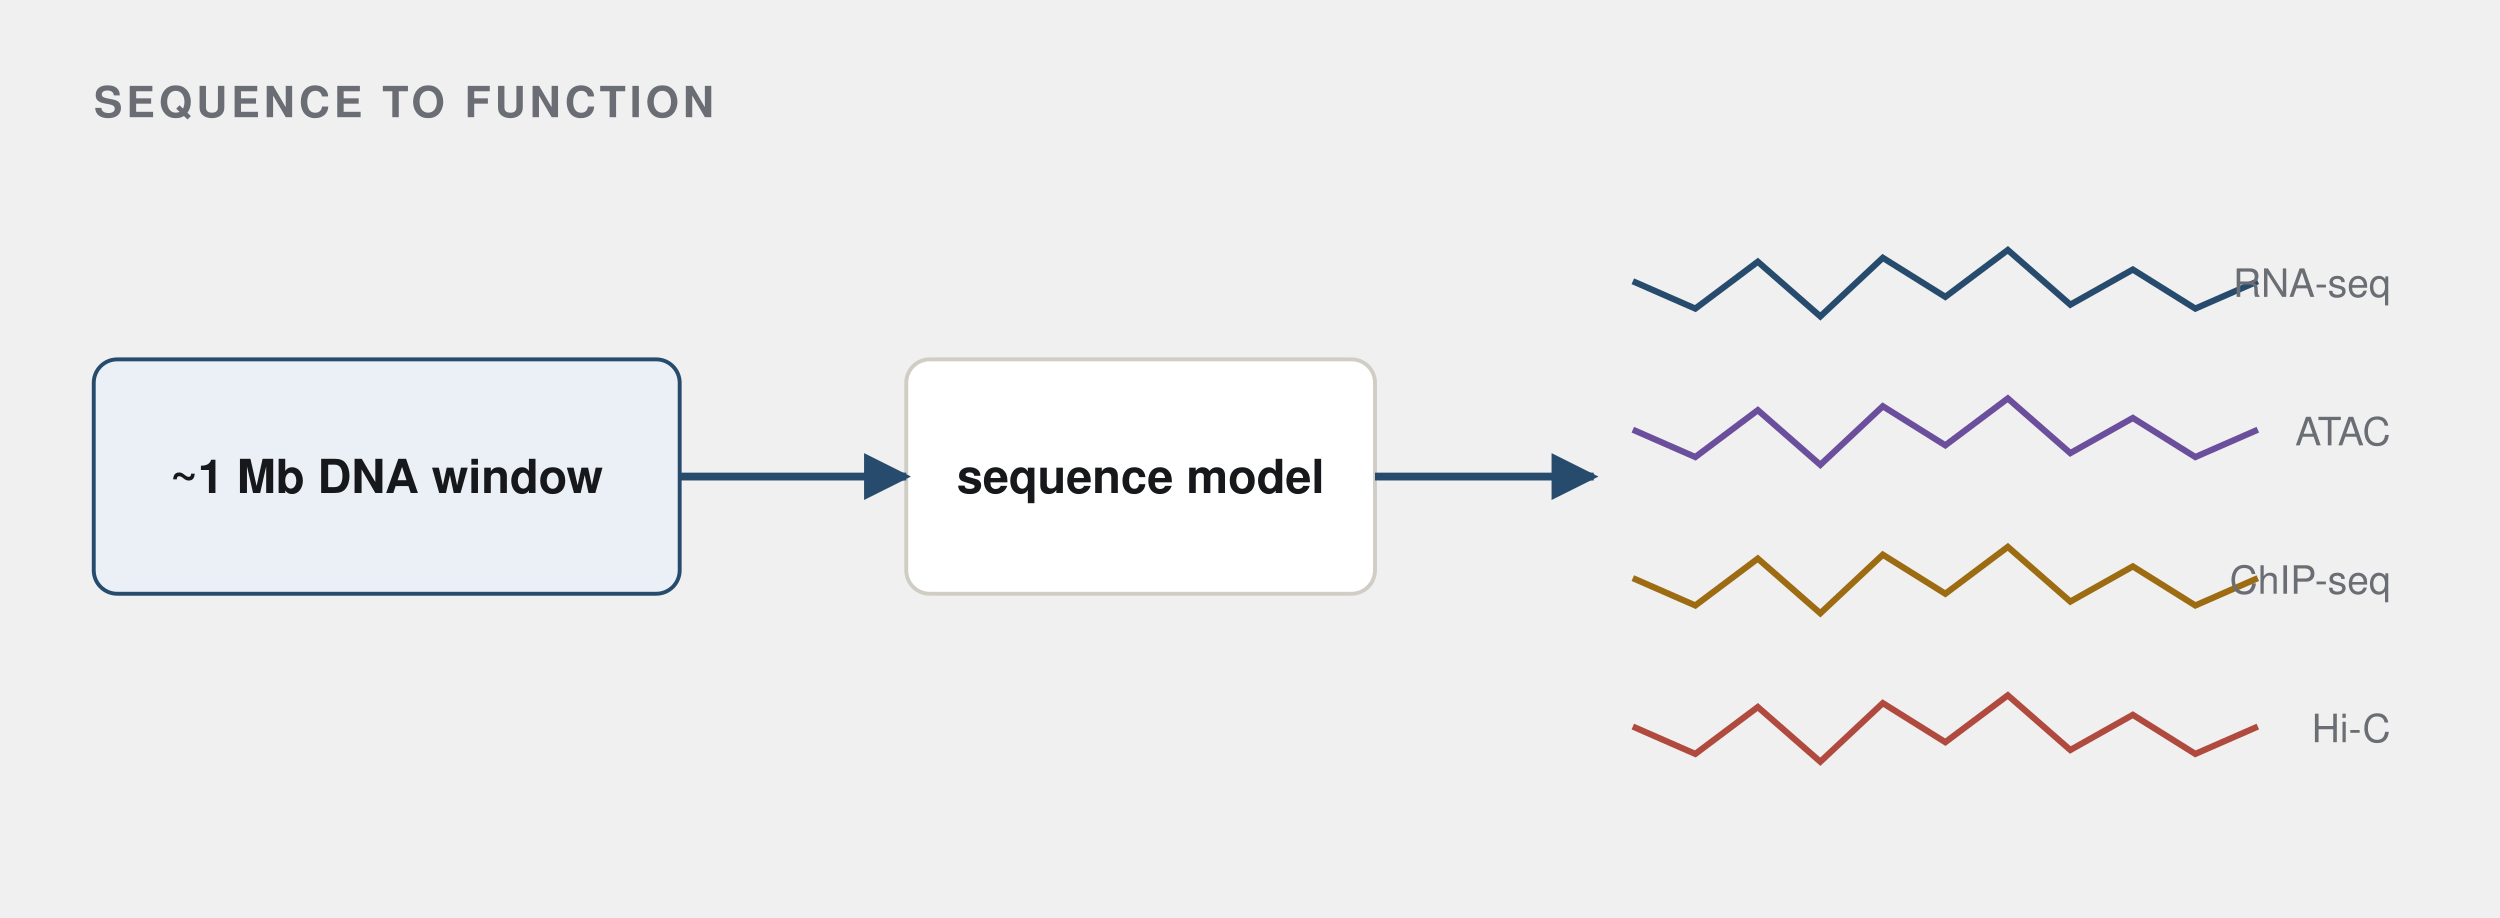
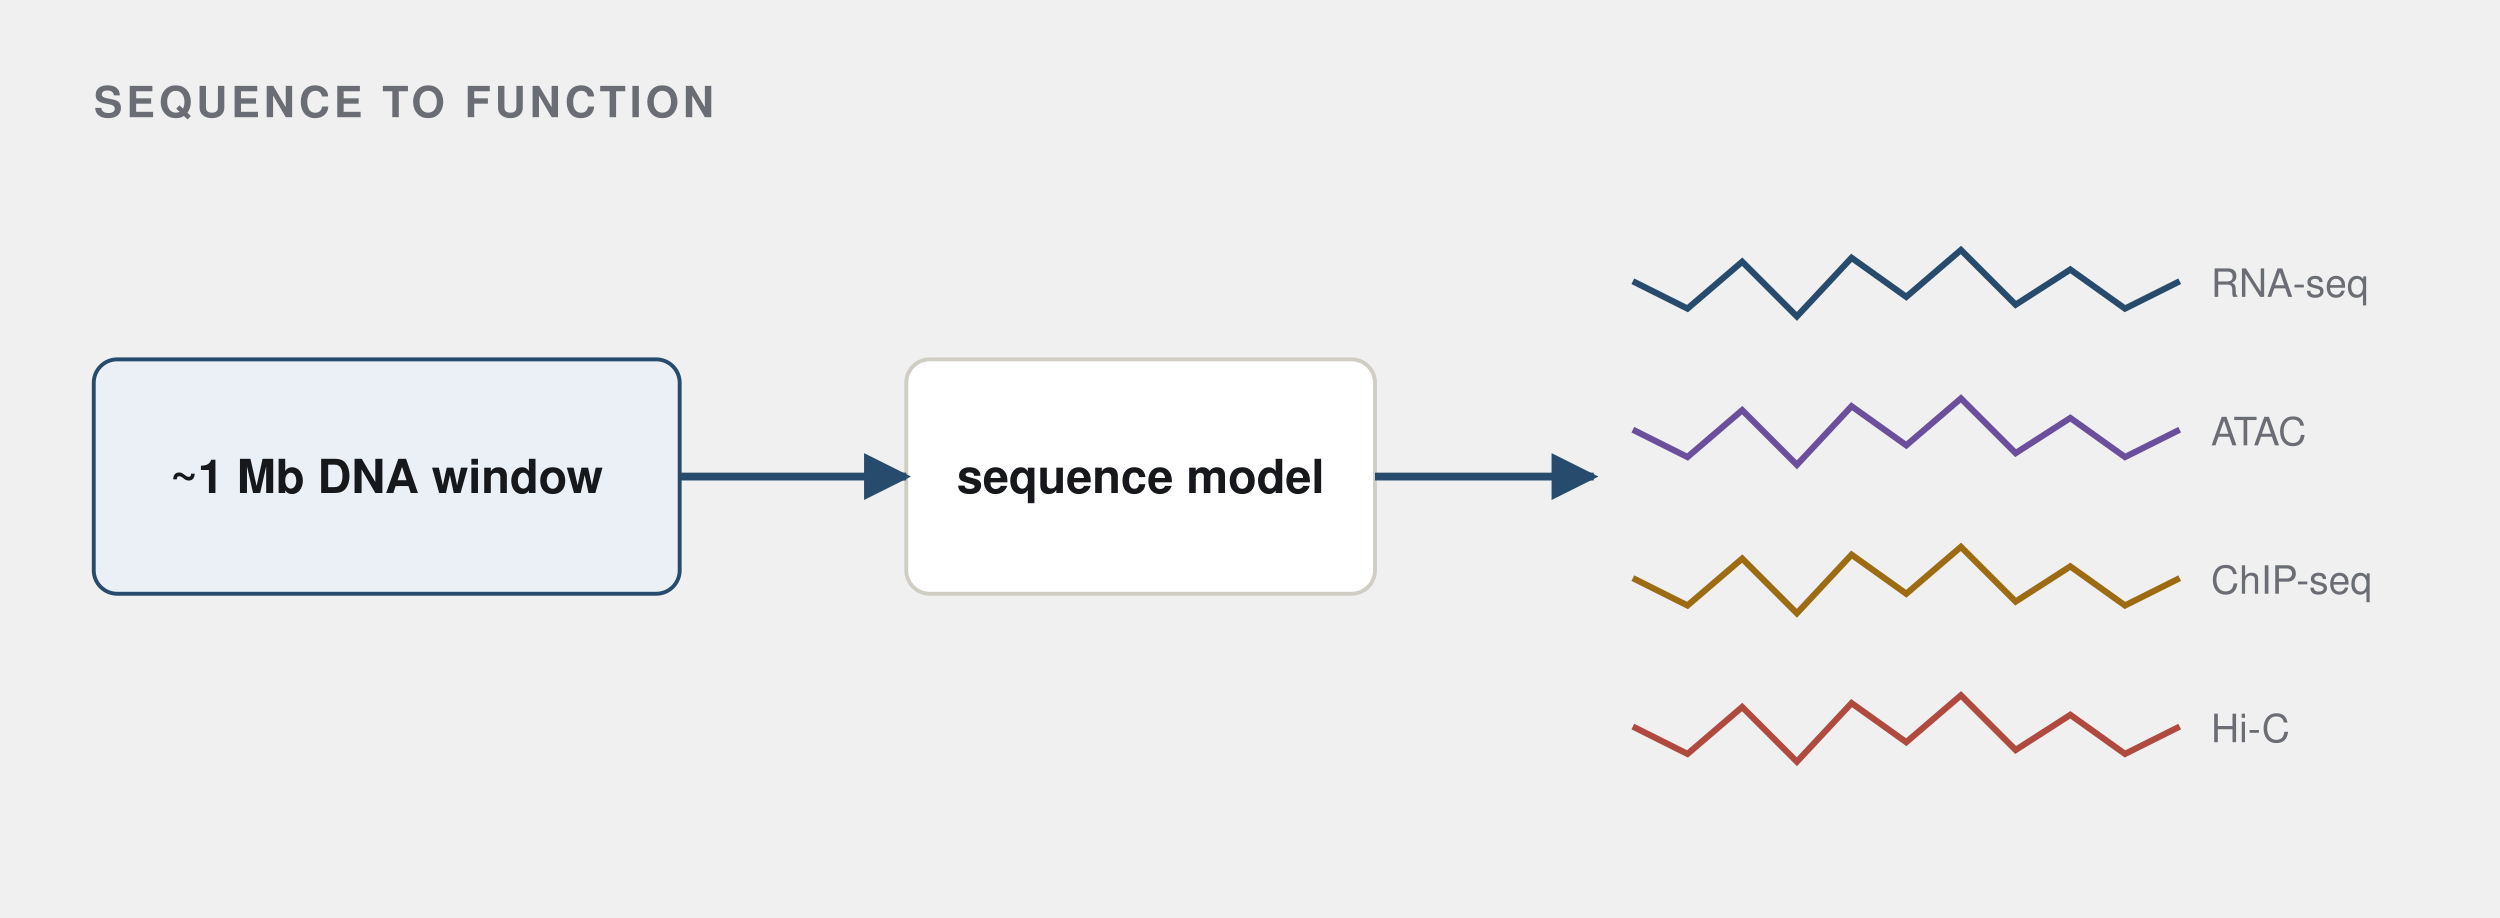
<svg xmlns="http://www.w3.org/2000/svg" viewBox="0 0 640 235" font-family="-apple-system, BlinkMacSystemFont, 'Segoe UI', Helvetica, Arial, sans-serif" role="img" aria-label="One DNA window predicts many regulatory tracks.">
  <defs>
    <marker id="s2farw" viewBox="0 0 10 10" refX="9" refY="5" markerWidth="6" markerHeight="6" orient="auto-start-reverse">
      <path d="M 0 0 L 10 5 L 0 10 z" fill="#274b6d" />
    </marker>
  </defs>
  <text x="24.0" y="30.0" font-size="11" font-weight="700" fill="#6a6d73" letter-spacing="1">SEQUENCE TO FUNCTION</text>
  <rect x="24.0" y="92.0" width="150.0" height="60.0" rx="6" fill="#eaf0f6" stroke="#274b6d" />
  <text x="99.0" y="126.2" font-size="12" font-weight="600" text-anchor="middle" fill="#17181b">~1 Mb DNA window</text>
  <rect x="232.0" y="92.0" width="120.0" height="60.0" rx="6" fill="#ffffff" stroke="#cfcdc4" />
  <text x="292.0" y="126.2" font-size="12" font-weight="600" text-anchor="middle" fill="#17181b">sequence model</text>
  <line x1="174" y1="122" x2="232" y2="122" stroke="#274b6d" stroke-width="2" marker-end="url(#s2farw)" />
  <line x1="352" y1="122" x2="408" y2="122" stroke="#274b6d" stroke-width="2" marker-end="url(#s2farw)" />
-   <polyline points="418,72 434,79 450,67 466,81 482,66 498,76 514,64 530,78 546,69 562,79 578,72" fill="none" stroke="#274b6d" stroke-width="1.6" />
-   <text x="612" y="76" font-size="10" text-anchor="end" fill="#6a6d73">RNA-seq</text>
-   <polyline points="418,110 434,117 450,105 466,119 482,104 498,114 514,102 530,116 546,107 562,117 578,110" fill="none" stroke="#6b4f9c" stroke-width="1.6" />
-   <text x="612" y="114" font-size="10" text-anchor="end" fill="#6a6d73">ATAC</text>
-   <polyline points="418,148 434,155 450,143 466,157 482,142 498,152 514,140 530,154 546,145 562,155 578,148" fill="none" stroke="#9c6b12" stroke-width="1.6" />
-   <text x="612" y="152" font-size="10" text-anchor="end" fill="#6a6d73">ChIP-seq</text>
-   <polyline points="418,186 434,193 450,181 466,195 482,180 498,190 514,178 530,192 546,183 562,193 578,186" fill="none" stroke="#b04a3f" stroke-width="1.6" />
-   <text x="612" y="190" font-size="10" text-anchor="end" fill="#6a6d73">Hi-C</text>
+   <polyline points="418,72 432,79 446,67 460,81 474,66 488,76 502,64 516,78 530,69 544,79 558,72" fill="none" stroke="#274b6d" stroke-width="1.6" />
+   <text x="566" y="76" font-size="10" text-anchor="start" fill="#6a6d73">RNA-seq</text>
+   <polyline points="418,110 432,117 446,105 460,119 474,104 488,114 502,102 516,116 530,107 544,117 558,110" fill="none" stroke="#6b4f9c" stroke-width="1.6" />
+   <text x="566" y="114" font-size="10" text-anchor="start" fill="#6a6d73">ATAC</text>
+   <polyline points="418,148 432,155 446,143 460,157 474,142 488,152 502,140 516,154 530,145 544,155 558,148" fill="none" stroke="#9c6b12" stroke-width="1.6" />
+   <text x="566" y="152" font-size="10" text-anchor="start" fill="#6a6d73">ChIP-seq</text>
+   <polyline points="418,186 432,193 446,181 460,195 474,180 488,190 502,178 516,192 530,183 544,193 558,186" fill="none" stroke="#b04a3f" stroke-width="1.6" />
+   <text x="566" y="190" font-size="10" text-anchor="start" fill="#6a6d73">Hi-C</text>
</svg>
